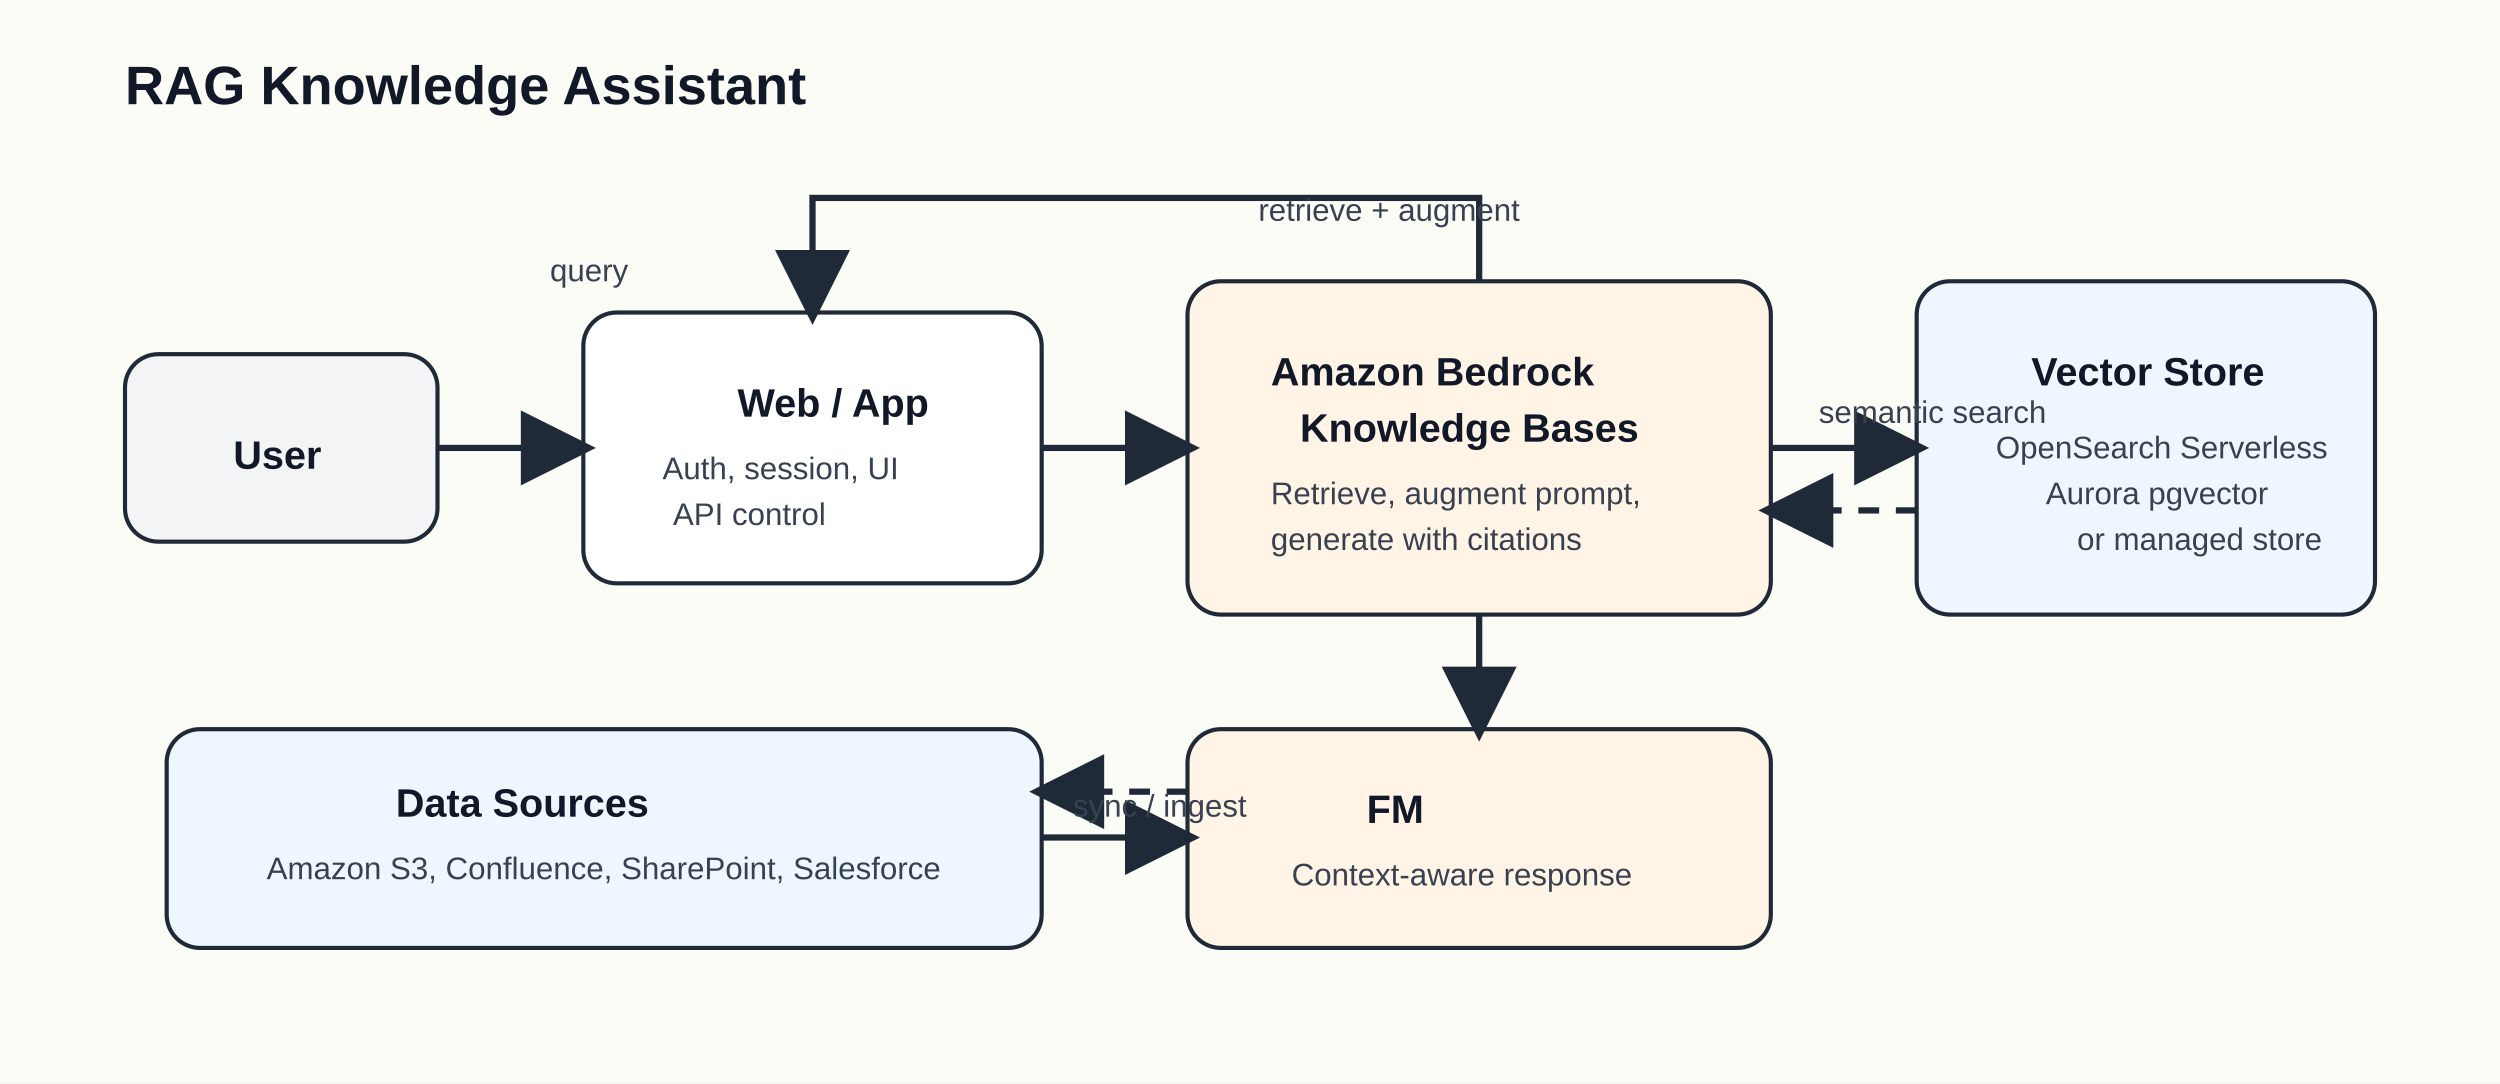
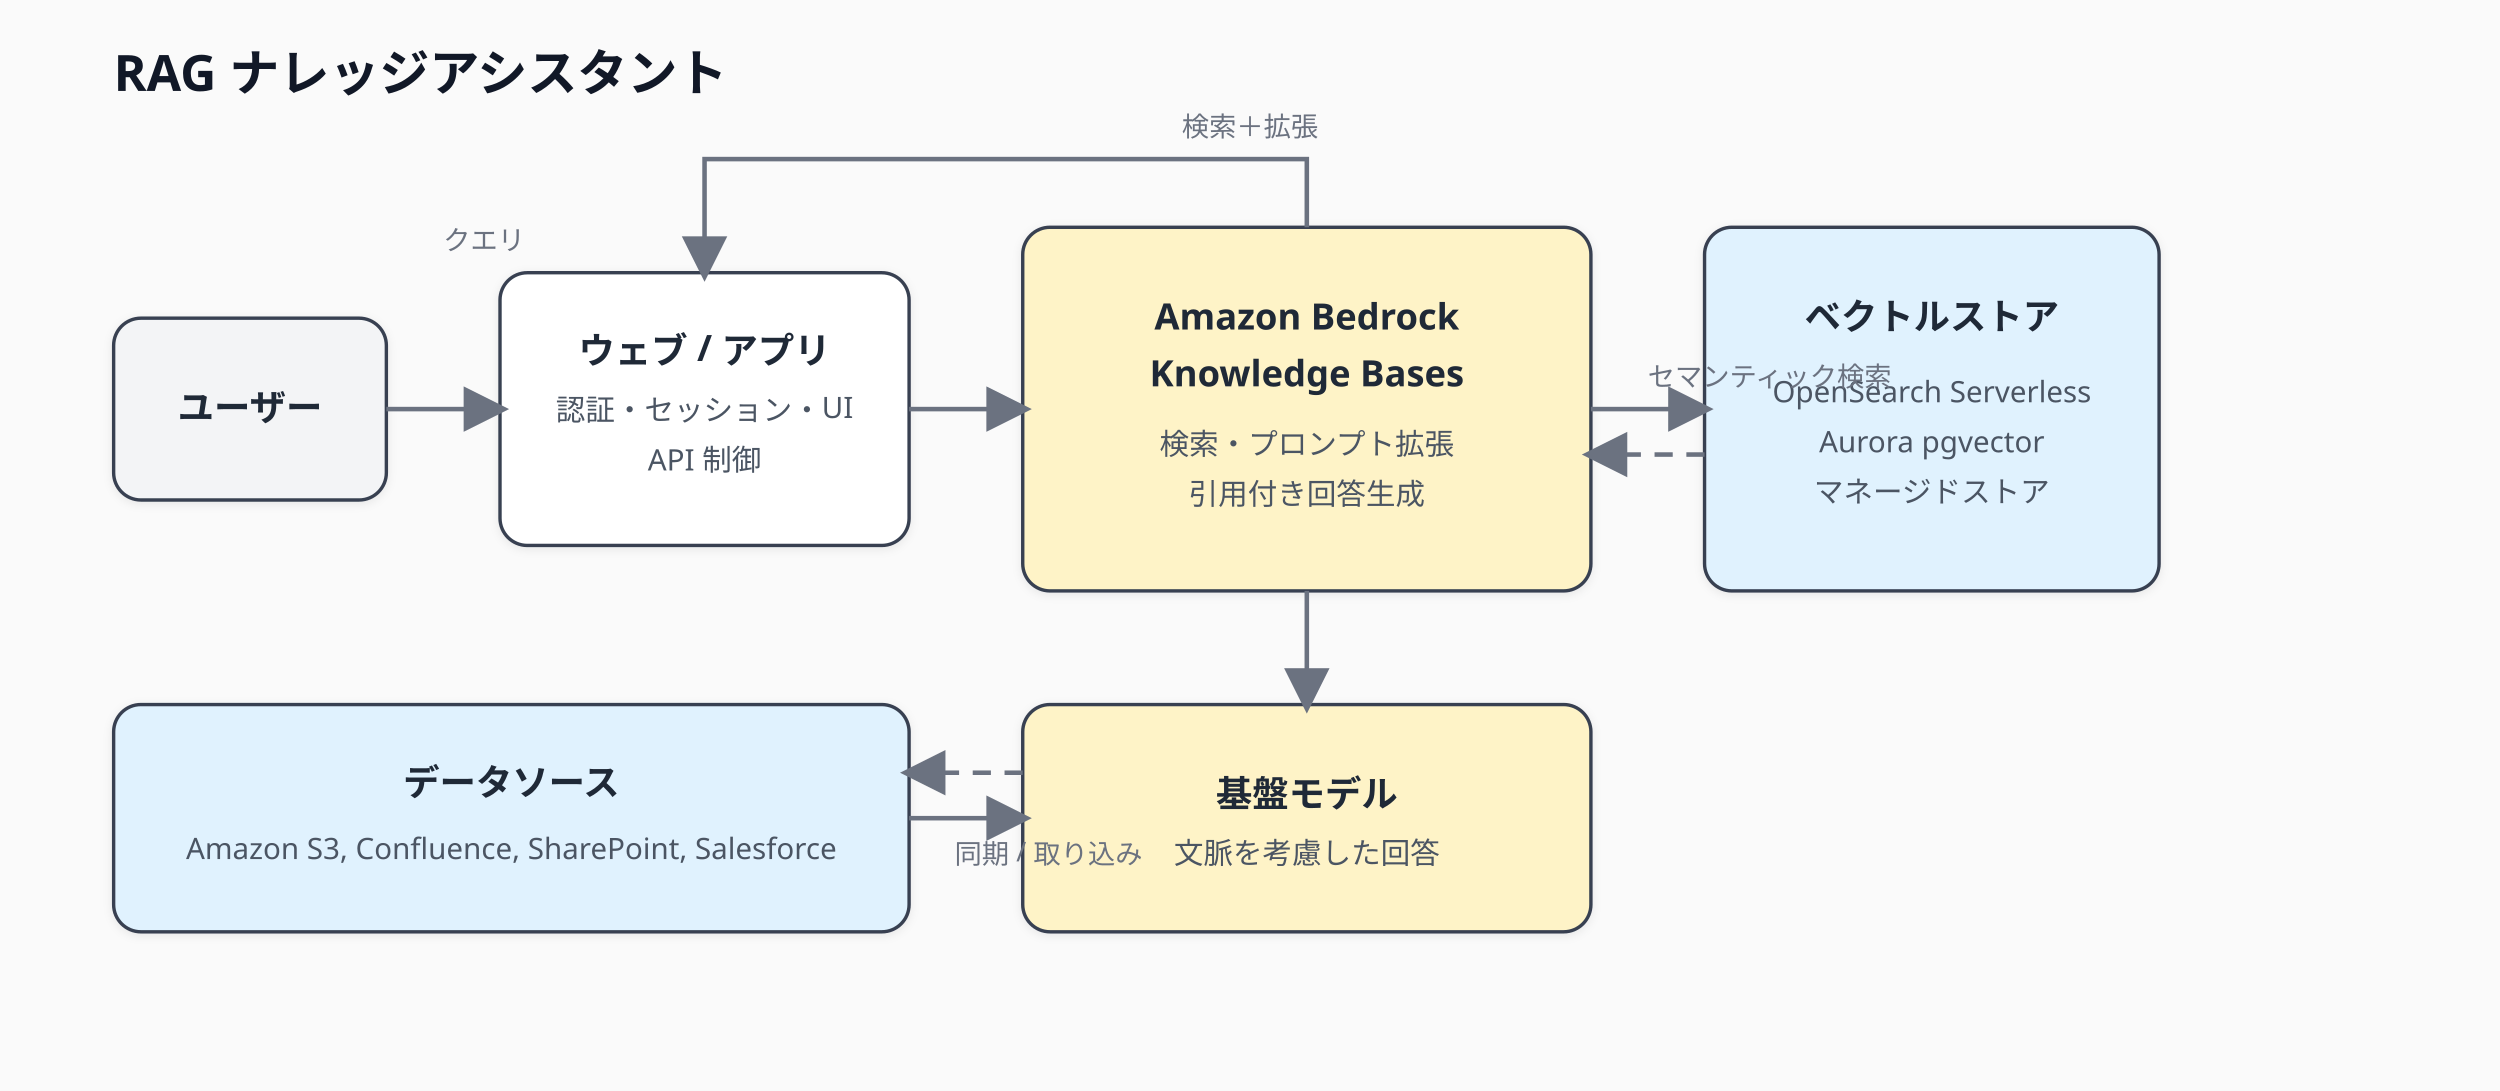
- <svg xmlns="http://www.w3.org/2000/svg" width="1200" height="520" viewBox="0 0 1200 520" role="img" aria-labelledby="title desc">
+ <svg xmlns="http://www.w3.org/2000/svg" width="1100" height="480" viewBox="0 0 1100 480" role="img" aria-labelledby="title desc">
  <defs>
    <style>
-       .bg { fill: #fcfcf7; }
-       .box { fill: #ffffff; stroke: #1f2937; stroke-width: 2; rx: 16; ry: 16; }
-       .aws { fill: #fff4e5; }
-       .data { fill: #eef7ff; }
+       .bg { fill: #fafafa; }
+       .box { fill: #ffffff; stroke: #374151; stroke-width: 1.5; rx: 12; ry: 12; filter: drop-shadow(0 1px 2px rgba(0,0,0,0.08)); }
+       .aws { fill: #fef3c7; }
+       .data { fill: #e0f2fe; }
      .accent { fill: #f3f4f6; }
-       .line { stroke: #1f2937; stroke-width: 3; fill: none; marker-end: url(#arrow); }
-       .dash { stroke-dasharray: 10 8; }
-       .title { font: 700 26px Arial, sans-serif; fill: #111827; }
-       .label { font: 700 19px Arial, sans-serif; fill: #111827; }
-       .small { font: 15px Arial, sans-serif; fill: #374151; }
+       .line { stroke: #6b7280; stroke-width: 2; fill: none; marker-end: url(#arrow); }
+       .dash { stroke-dasharray: 8 6; }
+       .title { font: 700 22px "Hiragino Sans", "Meiryo", sans-serif; fill: #111827; }
+       .label { font: 600 16px "Hiragino Sans", "Meiryo", sans-serif; fill: #1f2937; text-anchor: middle; }
+       .small { font: 13px "Hiragino Sans", "Meiryo", sans-serif; fill: #4b5563; text-anchor: middle; }
+       .note { font: 12px "Hiragino Sans", "Meiryo", sans-serif; fill: #6b7280; }
    </style>
-     <marker id="arrow" markerWidth="12" markerHeight="12" refX="10" refY="6" orient="auto">
-       <path d="M0,0 L12,6 L0,12 z" fill="#1f2937" />
+     <marker id="arrow" markerWidth="10" markerHeight="10" refX="8" refY="5" orient="auto">
+       <path d="M0,0 L10,5 L0,10 z" fill="#6b7280" />
    </marker>
  </defs>
-   <rect class="bg" x="0" y="0" width="1200" height="520" />
-   <text class="title" x="60" y="50">RAG Knowledge Assistant</text>
-   <rect class="box accent" x="60" y="170" width="150" height="90" />
-   <text class="label" x="112" y="225">User</text>
-   <rect class="box" x="280" y="150" width="220" height="130" />
-   <text class="label" x="354" y="200">Web / App</text>
-   <text class="small" x="318" y="230">Auth, session, UI</text>
-   <text class="small" x="323" y="252">API control</text>
-   <rect class="box aws" x="570" y="135" width="280" height="160" />
-   <text class="label" x="610" y="185">Amazon Bedrock</text>
-   <text class="label" x="624" y="212">Knowledge Bases</text>
-   <text class="small" x="610" y="242">Retrieve, augment prompt,</text>
-   <text class="small" x="610" y="264">generate with citations</text>
-   <rect class="box data" x="920" y="135" width="220" height="160" />
-   <text class="label" x="975" y="185">Vector Store</text>
-   <text class="small" x="958" y="220">OpenSearch Serverless</text>
-   <text class="small" x="982" y="242">Aurora pgvector</text>
-   <text class="small" x="997" y="264">or managed store</text>
-   <rect class="box aws" x="570" y="350" width="280" height="105" />
-   <text class="label" x="656" y="395">FM</text>
-   <text class="small" x="620" y="425">Context-aware response</text>
-   <rect class="box data" x="80" y="350" width="420" height="105" />
-   <text class="label" x="190" y="392">Data Sources</text>
-   <text class="small" x="128" y="422">Amazon S3, Confluence, SharePoint, Salesforce</text>
-   <path class="line" d="M210 215 H280" />
-   <path class="line" d="M500 215 H570" />
-   <path class="line" d="M850 215 H920" />
-   <path class="line dash" d="M920 245 H850" />
-   <path class="line" d="M710 295 V350" />
-   <path class="line" d="M500 402 H570" />
-   <path class="line dash" d="M570 380 H500" />
-   <path class="line" d="M710 135 V95 H390 V150" />
-   <text class="small" x="604" y="106">retrieve + augment</text>
-   <text class="small" x="873" y="203">semantic search</text>
-   <text class="small" x="515" y="392">sync / ingest</text>
-   <text class="small" x="264" y="135">query</text>
+   <rect class="bg" x="0" y="0" width="1100" height="480" />
+   <text class="title" x="50" y="40">RAG ナレッジアシスタント</text>
+   <rect class="box accent" x="50" y="140" width="120" height="80" />
+   <text class="label" x="110" y="185">ユーザー</text>
+   <rect class="box" x="220" y="120" width="180" height="120" />
+   <text class="label" x="310" y="160">ウェブ / アプリ</text>
+   <text class="small" x="310" y="185">認証・セッション・UI</text>
+   <text class="small" x="310" y="207">API 制御</text>
+   <rect class="box aws" x="450" y="100" width="250" height="160" />
+   <text class="label" x="575" y="145">Amazon Bedrock</text>
+   <text class="label" x="575" y="170">Knowledge Bases</text>
+   <text class="small" x="575" y="200">検索・プロンプト拡張</text>
+   <text class="small" x="575" y="222">引用付き回答生成</text>
+   <rect class="box data" x="750" y="100" width="200" height="160" />
+   <text class="label" x="850" y="145">ベクトルストア</text>
+   <text class="small" x="850" y="177">OpenSearch Serverless</text>
+   <text class="small" x="850" y="199">Aurora pgvector</text>
+   <text class="small" x="850" y="221">マネージドストア</text>
+   <rect class="box aws" x="450" y="310" width="250" height="100" />
+   <text class="label" x="575" y="355">基盤モデル</text>
+   <text class="small" x="575" y="380">文脈を考慮した回答</text>
+   <rect class="box data" x="50" y="310" width="350" height="100" />
+   <text class="label" x="225" y="350">データソース</text>
+   <text class="small" x="225" y="378">Amazon S3, Confluence, SharePoint, Salesforce</text>
+   <path class="line" d="M170 180 H220" />
+   <path class="line" d="M400 180 H450" />
+   <path class="line" d="M700 180 H750" />
+   <path class="line dash" d="M750 200 H700" />
+   <path class="line" d="M575 260 V310" />
+   <path class="line" d="M400 360 H450" />
+   <path class="line dash" d="M450 340 H400" />
+   <path class="line" d="M575 100 V70 H310 V120" />
+   <text class="note" x="520" y="60">検索＋拡張</text>
+   <text class="note" x="725" y="170">セマンティック検索</text>
+   <text class="note" x="420" y="380">同期 / 取り込み</text>
+   <text class="note" x="195" y="110">クエリ</text>
</svg>
